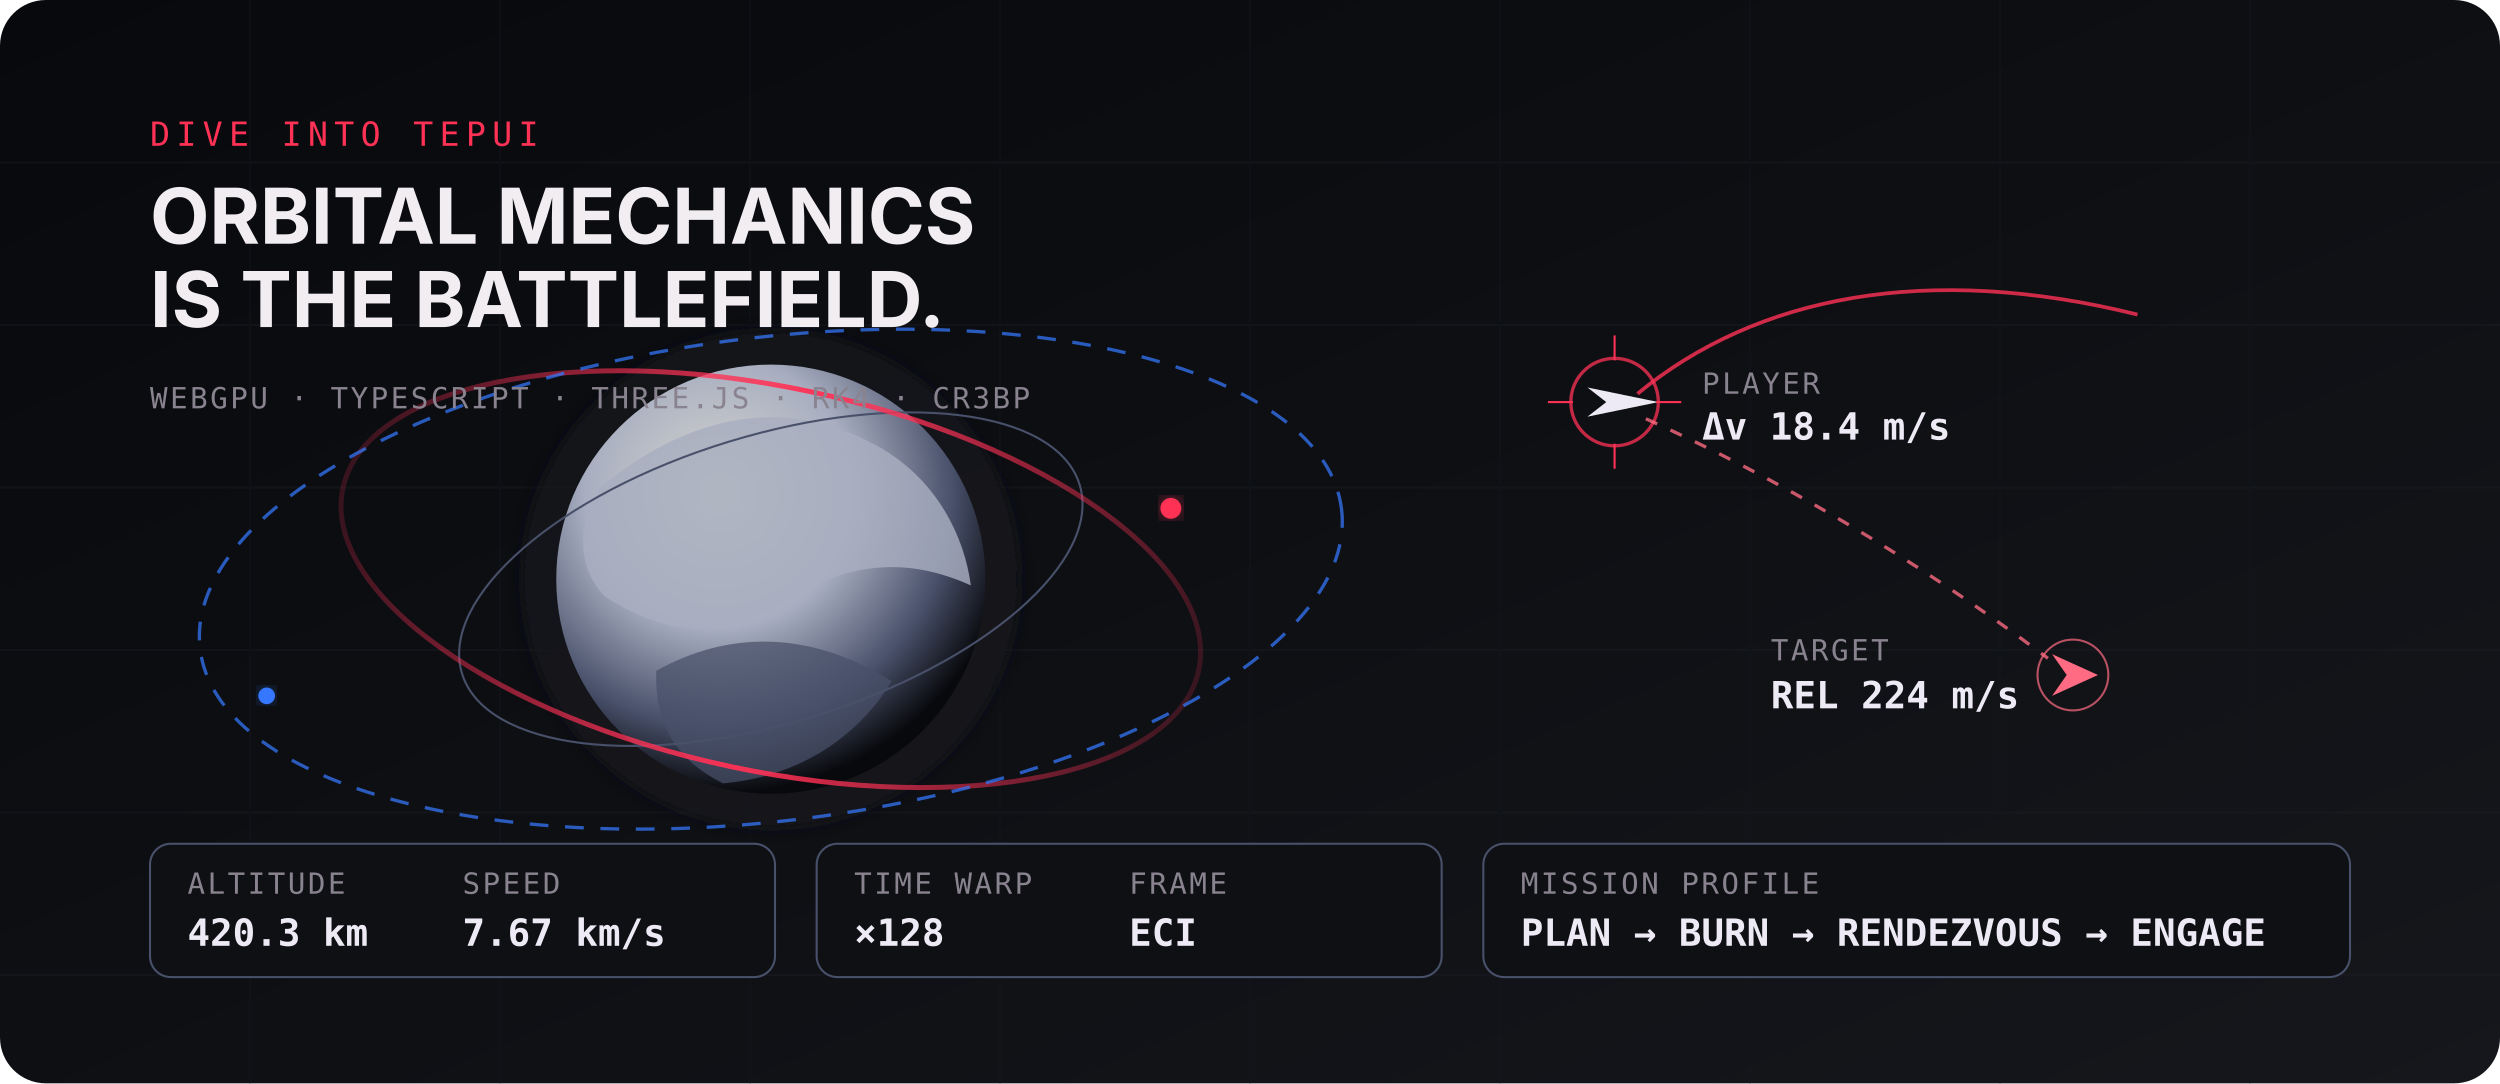
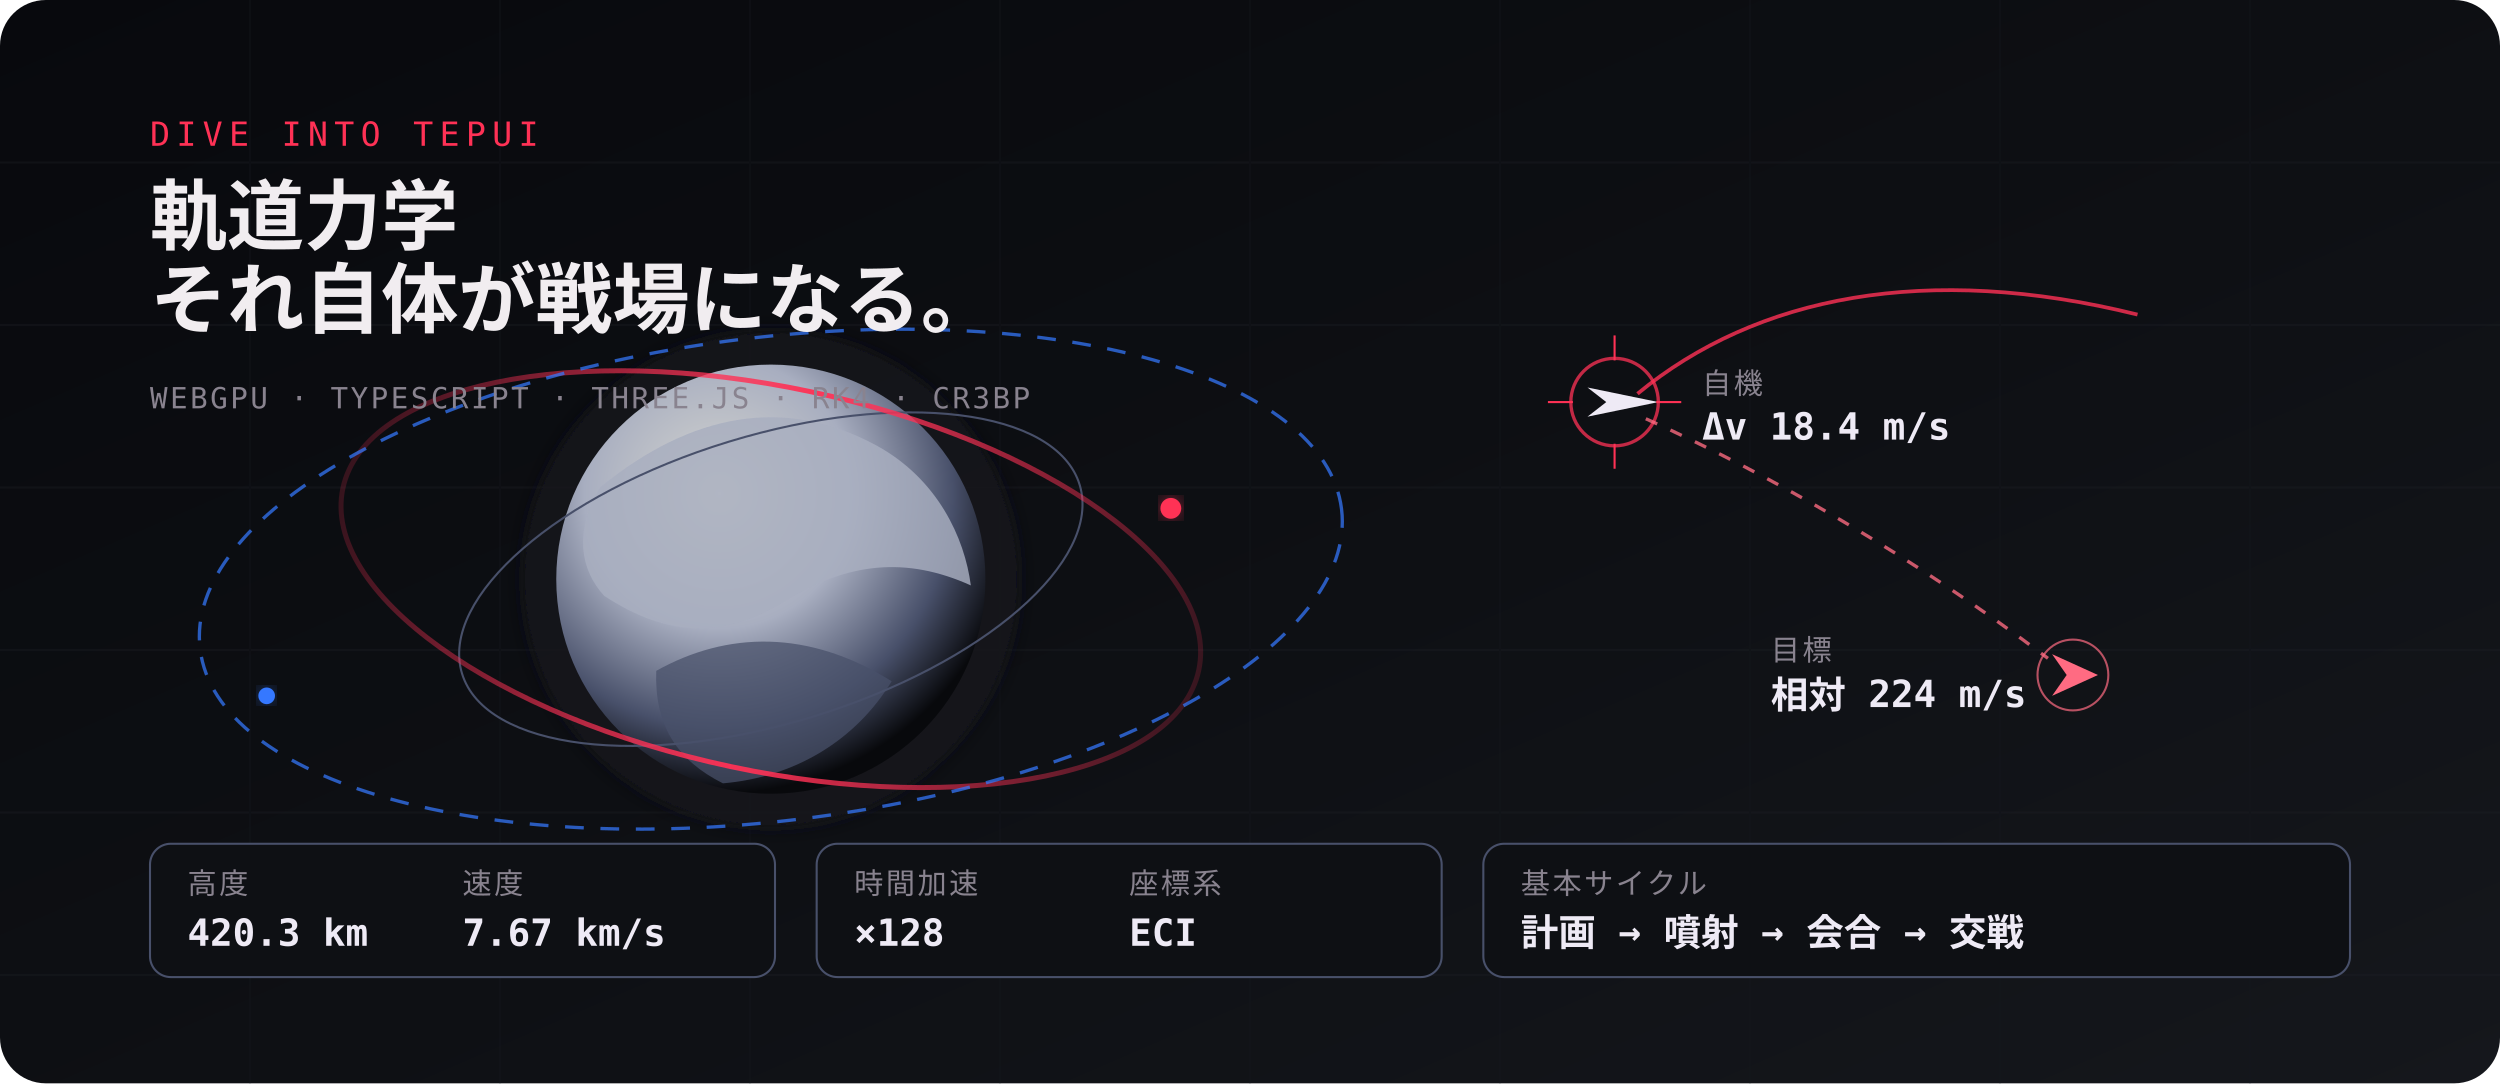
<svg xmlns="http://www.w3.org/2000/svg" width="1200" height="520" viewBox="0 0 1200 520" role="img" aria-labelledby="title desc">
  <defs>
    <linearGradient id="bg" x1="0" y1="0" x2="1" y2="1">
      <stop offset="0" stop-color="#08090d" />
      <stop offset="0.55" stop-color="#0e1014" />
      <stop offset="1" stop-color="#15171c" />
    </linearGradient>
    <radialGradient id="earth" cx="38%" cy="30%" r="70%">
      <stop offset="0" stop-color="#d6d6d0" />
      <stop offset="0.45" stop-color="#a8aec0" />
      <stop offset="0.78" stop-color="#48506a" />
      <stop offset="1" stop-color="#08090c" />
    </radialGradient>
    <linearGradient id="orbit" x1="0" y1="0" x2="1" y2="0">
      <stop offset="0" stop-color="#ff3155" stop-opacity=".18" />
      <stop offset=".5" stop-color="#ff3155" stop-opacity=".95" />
      <stop offset="1" stop-color="#ff3155" stop-opacity=".18" />
    </linearGradient>
    <filter id="glow">
      <feGaussianBlur stdDeviation="5" result="b" />
      <feMerge>
        <feMergeNode in="b" />
        <feMergeNode in="SourceGraphic" />
      </feMerge>
    </filter>
    <style>
    .mono{font-family:ui-monospace,SFMono-Regular,Menlo,Consolas,monospace}
    .label{font-size:14px;fill:#89838f;letter-spacing:1.2px}
    .value{font-size:18px;fill:#eeeaf5;font-weight:700}
    .thin{stroke:#48506a;stroke-width:1;fill:none}
  </style>
  </defs>
  <rect width="1200" height="520" rx="22" fill="url(#bg)" />
  <g opacity=".35">
    <path d="M0 78H1200M0 156H1200M0 234H1200M0 312H1200M0 390H1200M0 468H1200" stroke="#1d2026" />
    <path d="M120 0V520M240 0V520M360 0V520M480 0V520M600 0V520M720 0V520M840 0V520M960 0V520M1080 0V520" stroke="#15171c" />
  </g>
  <g transform="translate(370 278)">
    <circle r="118" fill="#15171c" opacity=".8" filter="url(#glow)" />
    <circle r="103" fill="url(#earth)" />
    <path d="M-82 -44C-38 -80 7 -88 51 -64 80 -48 93 -20 96 3 65 -11 37 -8 8 10 -21 28 -48 29 -80 8-91 -4-95-22-82-44Z" fill="#a8aec0" opacity=".82" />
    <path d="M-55 44C-21 25 18 24 58 49 41 77 12 95-23 98-45 87-56 70-55 44Z" fill="#48506a" opacity=".72" />
    <ellipse rx="155" ry="69" class="thin" transform="rotate(-17)" />
    <ellipse rx="210" ry="92" fill="none" stroke="url(#orbit)" stroke-width="2.4" transform="rotate(12)" />
    <ellipse rx="276" ry="116" fill="none" stroke="#3478ff" stroke-width="1.6" stroke-dasharray="9 8" opacity=".72" transform="rotate(-7)" />
    <circle cx="192" cy="-34" r="5" fill="#ff3155" filter="url(#glow)" />
    <circle cx="-242" cy="56" r="4" fill="#3478ff" filter="url(#glow)" />
  </g>
  <g transform="translate(775 193)">
    <path d="M-13 -7L21 0-13 7-4 0Z" fill="#eeeaf5" />
    <circle r="21" fill="none" stroke="#ff3155" stroke-width="1.6" opacity=".75" />
    <path d="M0-32V-20M0 20V32M-32 0H-20M20 0H32" stroke="#ff3155" />
-     <text x="42" y="-4" class="mono label">PLAYER</text>
+     <text x="42" y="-4" class="mono label">自機</text>
    <text x="42" y="18" class="mono value">Δv  18.4 m/s</text>
  </g>
  <g transform="translate(995 324)">
    <path d="M-10 -10L12 0-10 10-3 0Z" fill="#ff6b82" />
    <circle r="17" fill="none" stroke="#ff6b82" opacity=".7" />
-     <text x="-145" y="-7" class="mono label">TARGET</text>
-     <text x="-145" y="16" class="mono value">REL  224 m/s</text>
+     <text x="-145" y="-7" class="mono label">目標</text>
+     <text x="-145" y="16" class="mono value">相対  224 m/s</text>
  </g>
  <path d="M790 201C850 228 918 267 983 316" fill="none" stroke="#ff6b82" stroke-width="1.6" stroke-dasharray="6 7" opacity=".78" />
  <path d="M786 189C843 142 925 126 1026 151" fill="none" stroke="#ff3155" stroke-width="1.8" opacity=".8" />
  <g transform="translate(72 70)">
    <text class="mono" font-size="16" fill="#ff3155" letter-spacing="3">DIVE INTO TEPUI</text>
-     <text y="47" font-family="system-ui,-apple-system,sans-serif" font-size="37" fill="#f1edf0" font-weight="700">ORBITAL MECHANICS</text>
-     <text y="87" font-family="system-ui,-apple-system,sans-serif" font-size="37" fill="#f1edf0" font-weight="700">IS THE BATTLEFIELD.</text>
+     <text y="47" font-family="system-ui,-apple-system,sans-serif" font-size="37" fill="#f1edf0" font-weight="700">軌道力学</text>
+     <text y="87" font-family="system-ui,-apple-system,sans-serif" font-size="37" fill="#f1edf0" font-weight="700">それ自体が戦場になる。</text>
    <text y="126" class="mono label">WEBGPU · TYPESCRIPT · THREE.JS · RK4 · CR3BP</text>
  </g>
  <g transform="translate(72 405)">
    <rect width="300" height="64" rx="10" fill="#0e1014" stroke="#48506a" />
-     <text x="18" y="24" class="mono label">ALTITUDE</text>
+     <text x="18" y="24" class="mono label">高度</text>
    <text x="18" y="49" class="mono value">420.3 km</text>
-     <text x="150" y="24" class="mono label">SPEED</text>
+     <text x="150" y="24" class="mono label">速度</text>
    <text x="150" y="49" class="mono value">7.67 km/s</text>
  </g>
  <g transform="translate(392 405)">
    <rect width="300" height="64" rx="10" fill="#0e1014" stroke="#48506a" />
-     <text x="18" y="24" class="mono label">TIME WARP</text>
+     <text x="18" y="24" class="mono label">時間加速</text>
    <text x="18" y="49" class="mono value">×128</text>
-     <text x="150" y="24" class="mono label">FRAME</text>
+     <text x="150" y="24" class="mono label">座標系</text>
    <text x="150" y="49" class="mono value">ECI</text>
  </g>
  <g transform="translate(712 405)">
    <rect width="416" height="64" rx="10" fill="#0e1014" stroke="#48506a" />
-     <text x="18" y="24" class="mono label">MISSION PROFILE</text>
-     <text x="18" y="49" class="mono value">PLAN → BURN → RENDEZVOUS → ENGAGE</text>
+     <text x="18" y="24" class="mono label">基本サイクル</text>
+     <text x="18" y="49" class="mono value">計画 → 噴射 → 会合 → 交戦</text>
  </g>
</svg>
